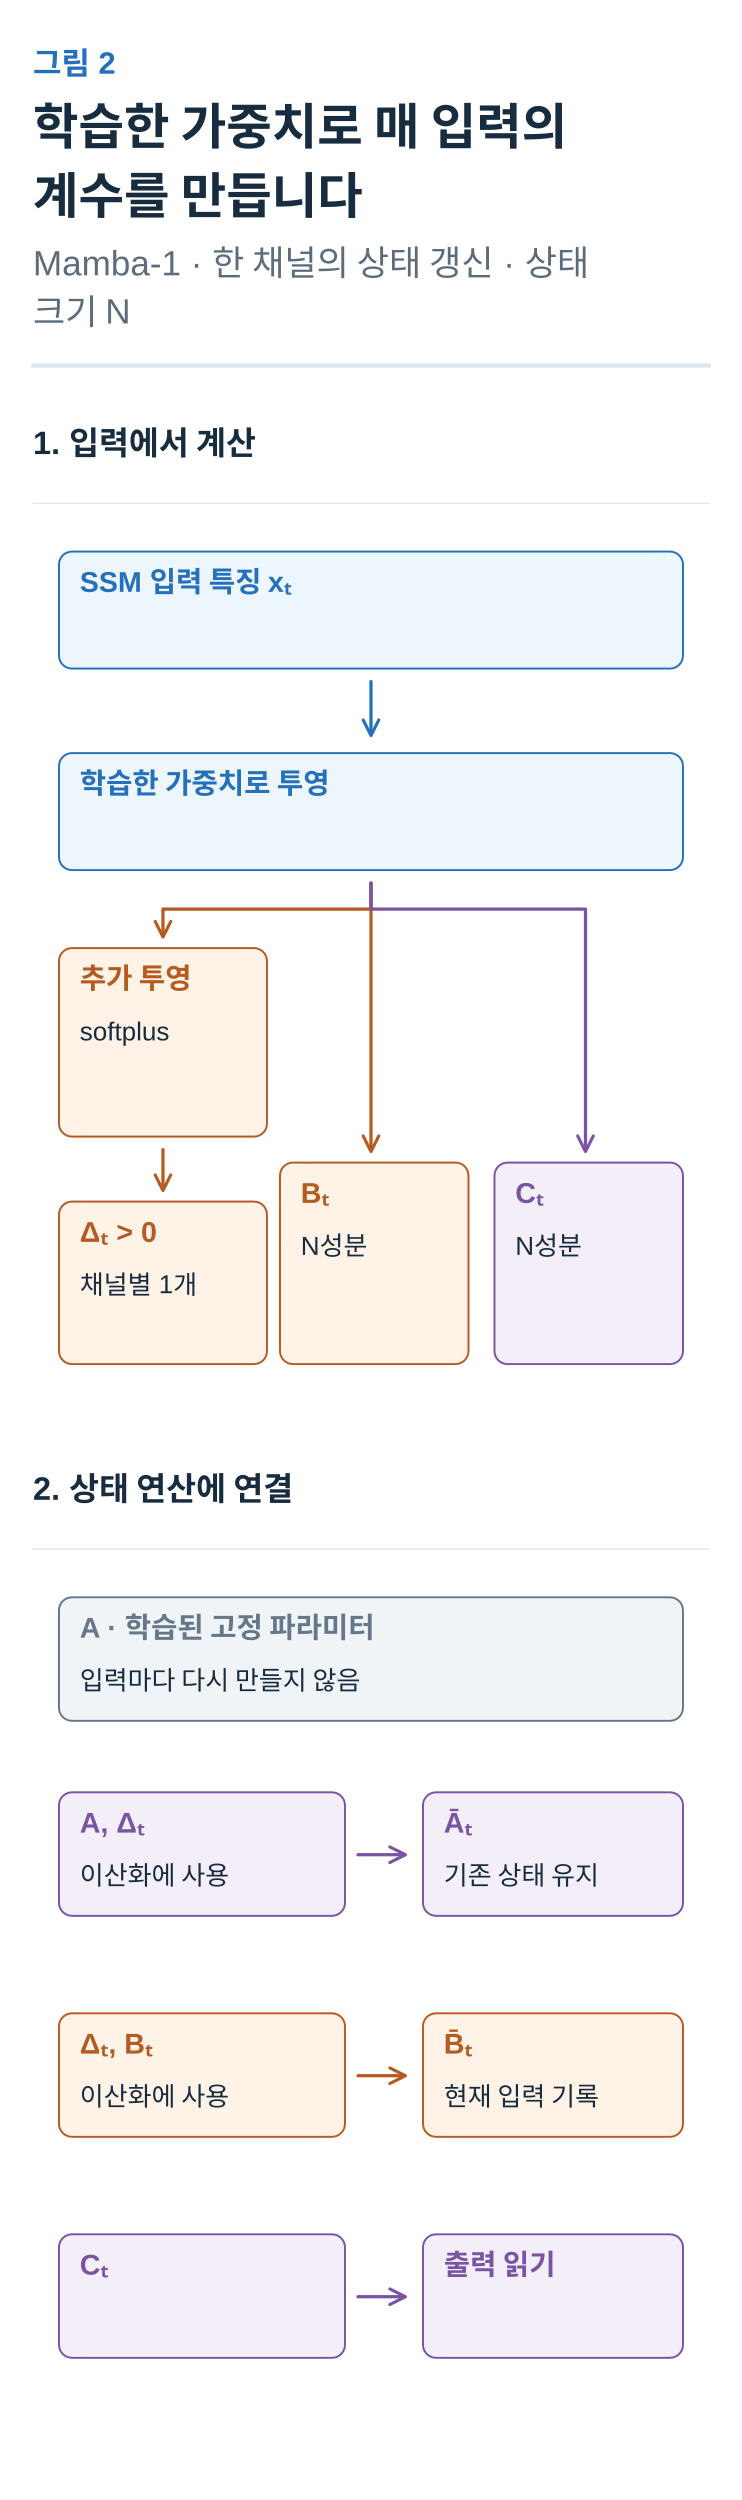
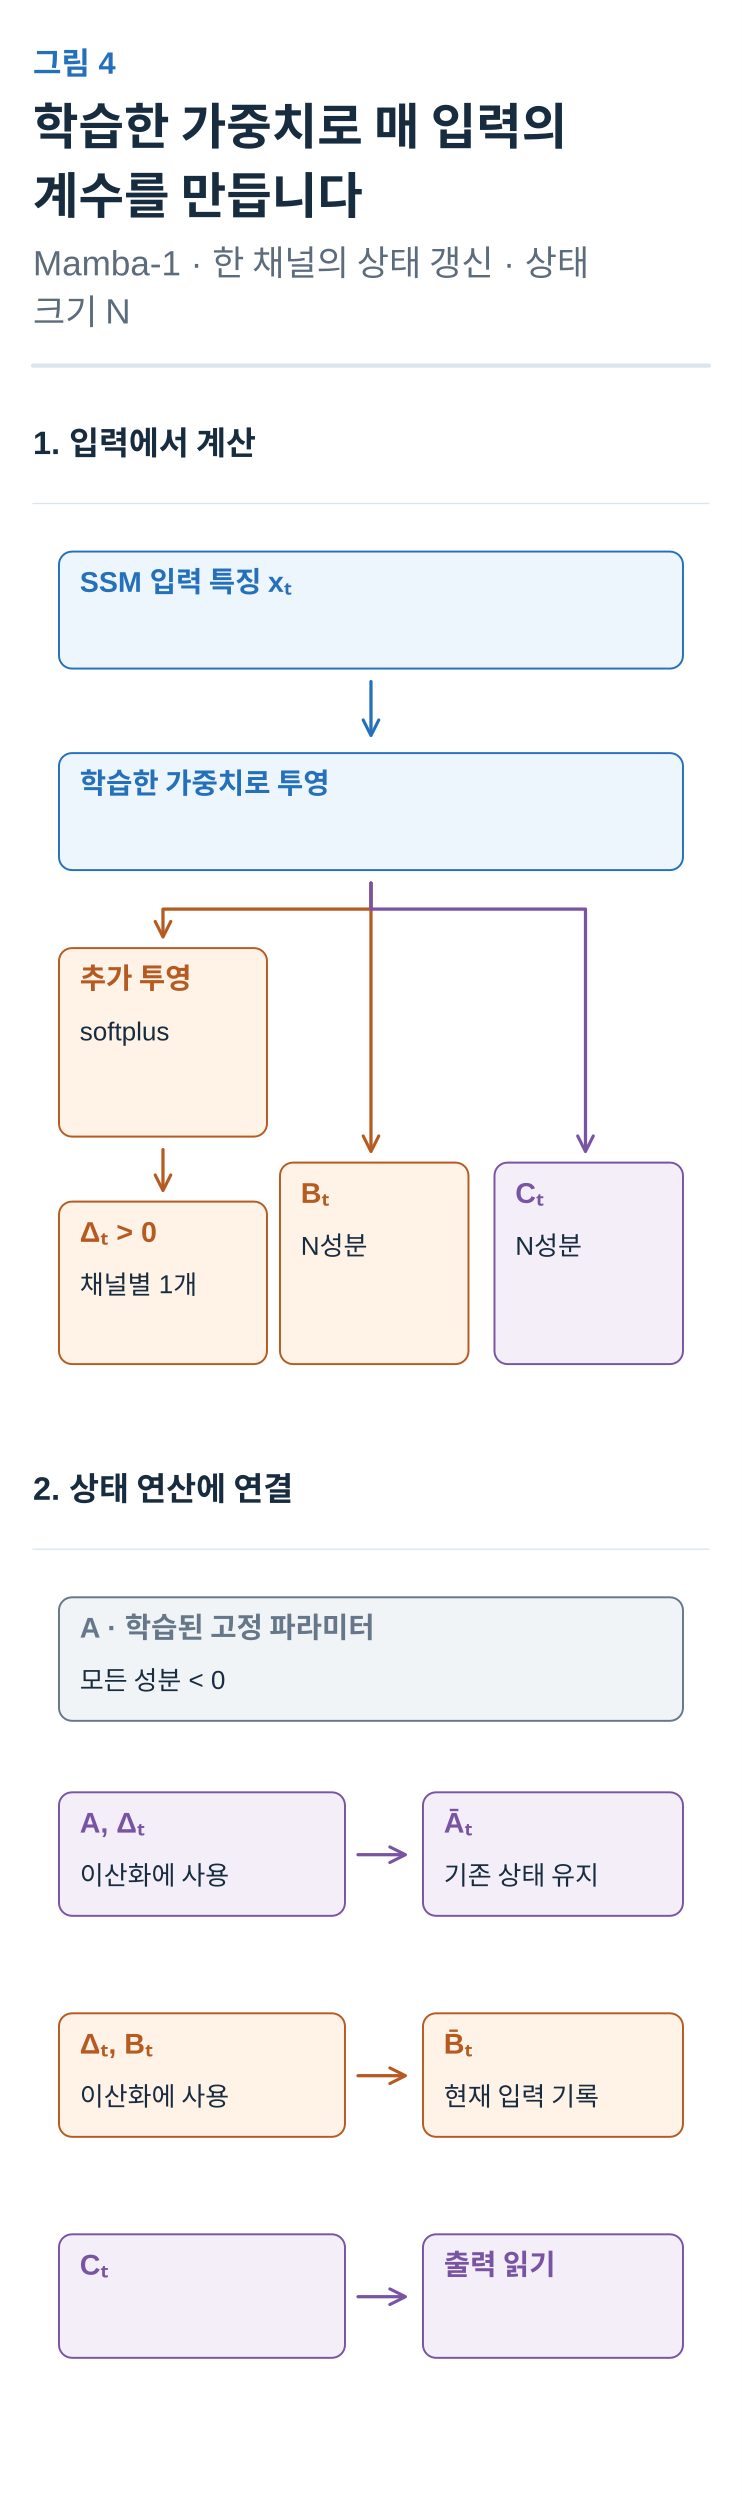
<svg xmlns="http://www.w3.org/2000/svg" width="360" height="1213" viewBox="0 0 360 1213" role="img" aria-labelledby="title desc">
  <defs>
    <marker id="arrow-ink" viewBox="0 0 10 10" refX="8" refY="5" markerWidth="6" markerHeight="6" orient="auto">
      <path d="M1 1 L9 5 L1 9" fill="none" stroke="#182C40" stroke-width="1.6" />
    </marker>
    <marker id="arrow-muted" viewBox="0 0 10 10" refX="8" refY="5" markerWidth="6" markerHeight="6" orient="auto">
      <path d="M1 1 L9 5 L1 9" fill="none" stroke="#5C6C7C" stroke-width="1.6" />
    </marker>
    <marker id="arrow-line" viewBox="0 0 10 10" refX="8" refY="5" markerWidth="6" markerHeight="6" orient="auto">
      <path d="M1 1 L9 5 L1 9" fill="none" stroke="#DCE4EC" stroke-width="1.6" />
    </marker>
    <marker id="arrow-paper" viewBox="0 0 10 10" refX="8" refY="5" markerWidth="6" markerHeight="6" orient="auto">
      <path d="M1 1 L9 5 L1 9" fill="none" stroke="#FFFFFF" stroke-width="1.6" />
    </marker>
    <marker id="arrow-blue" viewBox="0 0 10 10" refX="8" refY="5" markerWidth="6" markerHeight="6" orient="auto">
      <path d="M1 1 L9 5 L1 9" fill="none" stroke="#2470BB" stroke-width="1.6" />
    </marker>
    <marker id="arrow-teal" viewBox="0 0 10 10" refX="8" refY="5" markerWidth="6" markerHeight="6" orient="auto">
      <path d="M1 1 L9 5 L1 9" fill="none" stroke="#287D78" stroke-width="1.6" />
    </marker>
    <marker id="arrow-orange" viewBox="0 0 10 10" refX="8" refY="5" markerWidth="6" markerHeight="6" orient="auto">
      <path d="M1 1 L9 5 L1 9" fill="none" stroke="#B55B22" stroke-width="1.6" />
    </marker>
    <marker id="arrow-purple" viewBox="0 0 10 10" refX="8" refY="5" markerWidth="6" markerHeight="6" orient="auto">
      <path d="M1 1 L9 5 L1 9" fill="none" stroke="#7954A3" stroke-width="1.6" />
    </marker>
    <marker id="arrow-gray" viewBox="0 0 10 10" refX="8" refY="5" markerWidth="6" markerHeight="6" orient="auto">
      <path d="M1 1 L9 5 L1 9" fill="none" stroke="#657789" stroke-width="1.6" />
    </marker>
    <marker id="arrow-red" viewBox="0 0 10 10" refX="8" refY="5" markerWidth="6" markerHeight="6" orient="auto">
      <path d="M1 1 L9 5 L1 9" fill="none" stroke="#B34242" stroke-width="1.6" />
    </marker>
    <marker id="arrow-indigo" viewBox="0 0 10 10" refX="8" refY="5" markerWidth="6" markerHeight="6" orient="auto">
      <path d="M1 1 L9 5 L1 9" fill="none" stroke="#4C60A8" stroke-width="1.6" />
    </marker>
    <marker id="arrow-slate" viewBox="0 0 10 10" refX="8" refY="5" markerWidth="6" markerHeight="6" orient="auto">
      <path d="M1 1 L9 5 L1 9" fill="none" stroke="#8191A0" stroke-width="1.6" />
    </marker>
    <marker id="arrow-surface" viewBox="0 0 10 10" refX="8" refY="5" markerWidth="6" markerHeight="6" orient="auto">
      <path d="M1 1 L9 5 L1 9" fill="none" stroke="#F8FAFC" stroke-width="1.6" />
    </marker>
  </defs>
  <style>text{font-family:Arial,"Apple SD Gothic Neo","Noto Sans KR",sans-serif}text[font-family]{font-family:Menlo,Consolas,monospace}path{stroke-linecap:round;stroke-linejoin:round}</style>
  <rect width="100%" height="100%" fill="white" />
-   <text x="16" y="36" fill="#2470BB" font-size="15" font-weight="600" text-anchor="start" data-max-width="328">그림 2</text>
+   <text x="16" y="36" fill="#2470BB" font-size="15" font-weight="600" text-anchor="start" data-max-width="328">그림 4</text>
  <text x="16" y="70" fill="#182C40" font-size="24" font-weight="700" text-anchor="start" data-max-width="328">학습한 가중치로 매 입력의</text>
  <text x="16" y="103.6" fill="#182C40" font-size="24" font-weight="700" text-anchor="start" data-max-width="328">계수를 만듭니다</text>
  <text x="16" y="133.6" fill="#5C6C7C" font-size="17" font-weight="400" text-anchor="start" data-max-width="328">Mamba-1 · 한 채널의 상태 갱신 · 상태</text>
  <text x="16" y="157.4" fill="#5C6C7C" font-size="17" font-weight="400" text-anchor="start" data-max-width="328">크기 N</text>
  <path d="M16,177.4 H344" stroke="#DCE4EC" stroke-width="2" />
  <g transform="translate(16 201.4) scale(0.6307692)" data-panel="1">
    <text x="0" y="30" fill="#182C40" font-size="25" font-weight="600" text-anchor="start" data-max-width="520">1. 입력에서 계산</text>
    <path d="M0 68 L520 68" stroke="#DCE4EC" stroke-width="1" fill="none" />
    <g data-container="true">
      <rect x="20" y="105" width="480" height="90" rx="10" fill="#EDF5FD" stroke="#2470BB" stroke-width="1.5" />
      <text x="36" y="136" fill="#2470BB" font-size="22" font-weight="600" text-anchor="start" data-max-width="448">SSM 입력 특징 xₜ</text>
    </g>
    <path d="M260 205 L260 245" stroke="#2470BB" stroke-width="2.5" fill="none" marker-end="url(#arrow-blue)" />
    <g data-container="true">
      <rect x="20" y="260" width="480" height="90" rx="10" fill="#EDF5FD" stroke="#2470BB" stroke-width="1.5" />
      <text x="36" y="291" fill="#2470BB" font-size="22" font-weight="600" text-anchor="start" data-max-width="448">학습한 가중치로 투영</text>
    </g>
    <path d="M260 360 L260 380 L100 380 L100 400" stroke="#B55B22" stroke-width="2.5" fill="none" marker-end="url(#arrow-orange)" />
    <path d="M260 360 L260 565" stroke="#B55B22" stroke-width="2.5" fill="none" marker-end="url(#arrow-orange)" />
    <path d="M260 360 L260 380 L425 380 L425 565" stroke="#7954A3" stroke-width="2.5" fill="none" marker-end="url(#arrow-purple)" />
    <g data-container="true">
      <rect x="20" y="410" width="160" height="145" rx="10" fill="#FFF2E6" stroke="#B55B22" stroke-width="1.5" />
      <text x="36" y="441" fill="#B55B22" font-size="22" font-weight="600" text-anchor="start" data-max-width="128">추가 투영</text>
      <text x="36" y="481" fill="#182C40" font-size="20" font-weight="400" text-anchor="start" data-max-width="128">softplus</text>
    </g>
    <path d="M100 565 L100 595" stroke="#B55B22" stroke-width="2.5" fill="none" marker-end="url(#arrow-orange)" />
    <g data-container="true">
      <rect x="20" y="605" width="160" height="125" rx="10" fill="#FFF2E6" stroke="#B55B22" stroke-width="1.5" />
      <text x="36" y="636" fill="#B55B22" font-size="22" font-weight="600" text-anchor="start" data-max-width="128">Δₜ &gt; 0</text>
      <text x="36" y="676" fill="#182C40" font-size="20" font-weight="400" text-anchor="start" data-max-width="128">채널별 1개</text>
    </g>
    <g data-container="true">
      <rect x="190" y="575" width="145" height="155" rx="10" fill="#FFF2E6" stroke="#B55B22" stroke-width="1.5" />
      <text x="206" y="606" fill="#B55B22" font-size="22" font-weight="600" text-anchor="start" data-max-width="113">Bₜ</text>
      <text x="206" y="646" fill="#182C40" font-size="20" font-weight="400" text-anchor="start" data-max-width="113">N성분</text>
    </g>
    <g data-container="true">
      <rect x="355" y="575" width="145" height="155" rx="10" fill="#F3EEF8" stroke="#7954A3" stroke-width="1.5" />
      <text x="371" y="606" fill="#7954A3" font-size="22" font-weight="600" text-anchor="start" data-max-width="113">Cₜ</text>
      <text x="371" y="646" fill="#182C40" font-size="20" font-weight="400" text-anchor="start" data-max-width="113">N성분</text>
    </g>
  </g>
  <g transform="translate(16 708.7846) scale(0.6307692)" data-panel="2">
    <text x="0" y="30" fill="#182C40" font-size="25" font-weight="600" text-anchor="start" data-max-width="520">2. 상태 연산에 연결</text>
    <path d="M0 68 L520 68" stroke="#DCE4EC" stroke-width="1" fill="none" />
    <g data-container="true">
      <rect x="20" y="105" width="480" height="95" rx="10" fill="#F1F4F7" stroke="#657789" stroke-width="1.5" />
      <text x="36" y="136" fill="#657789" font-size="22" font-weight="600" text-anchor="start" data-max-width="448">A · 학습된 고정 파라미터</text>
-       <text x="36" y="176" fill="#182C40" font-size="20" font-weight="400" text-anchor="start" data-max-width="448">입력마다 다시 만들지 않음</text>
+       <text x="36" y="176" fill="#182C40" font-size="20" font-weight="400" text-anchor="start" data-max-width="448">모든 성분 &lt; 0</text>
    </g>
    <g data-container="true">
      <rect x="20" y="255" width="220" height="95" rx="10" fill="#F3EEF8" stroke="#7954A3" stroke-width="1.5" />
      <text x="36" y="286" fill="#7954A3" font-size="22" font-weight="600" text-anchor="start" data-max-width="188">A, Δₜ</text>
      <text x="36" y="326" fill="#182C40" font-size="20" font-weight="400" text-anchor="start" data-max-width="188">이산화에 사용</text>
    </g>
    <path d="M250 303 L285 303" stroke="#7954A3" stroke-width="2.5" fill="none" marker-end="url(#arrow-purple)" />
    <g data-container="true">
      <rect x="300" y="255" width="200" height="95" rx="10" fill="#F3EEF8" stroke="#7954A3" stroke-width="1.5" />
      <text x="316" y="286" fill="#7954A3" font-size="22" font-weight="600" text-anchor="start" data-max-width="168">Āₜ</text>
      <text x="316" y="326" fill="#182C40" font-size="20" font-weight="400" text-anchor="start" data-max-width="168">기존 상태 유지</text>
    </g>
    <g data-container="true">
      <rect x="20" y="425" width="220" height="95" rx="10" fill="#FFF2E6" stroke="#B55B22" stroke-width="1.5" />
      <text x="36" y="456" fill="#B55B22" font-size="22" font-weight="600" text-anchor="start" data-max-width="188">Δₜ, Bₜ</text>
      <text x="36" y="496" fill="#182C40" font-size="20" font-weight="400" text-anchor="start" data-max-width="188">이산화에 사용</text>
    </g>
    <path d="M250 473 L285 473" stroke="#B55B22" stroke-width="2.5" fill="none" marker-end="url(#arrow-orange)" />
    <g data-container="true">
      <rect x="300" y="425" width="200" height="95" rx="10" fill="#FFF2E6" stroke="#B55B22" stroke-width="1.5" />
      <text x="316" y="456" fill="#B55B22" font-size="22" font-weight="600" text-anchor="start" data-max-width="168">B̄ₜ</text>
      <text x="316" y="496" fill="#182C40" font-size="20" font-weight="400" text-anchor="start" data-max-width="168">현재 입력 기록</text>
    </g>
    <g data-container="true">
      <rect x="20" y="595" width="220" height="95" rx="10" fill="#F3EEF8" stroke="#7954A3" stroke-width="1.5" />
      <text x="36" y="626" fill="#7954A3" font-size="22" font-weight="600" text-anchor="start" data-max-width="188">Cₜ</text>
    </g>
    <path d="M250 643 L285 643" stroke="#7954A3" stroke-width="2.5" fill="none" marker-end="url(#arrow-purple)" />
    <g data-container="true">
      <rect x="300" y="595" width="200" height="95" rx="10" fill="#F3EEF8" stroke="#7954A3" stroke-width="1.5" />
      <text x="316" y="626" fill="#7954A3" font-size="22" font-weight="600" text-anchor="start" data-max-width="168">출력 읽기</text>
    </g>
  </g>
</svg>
